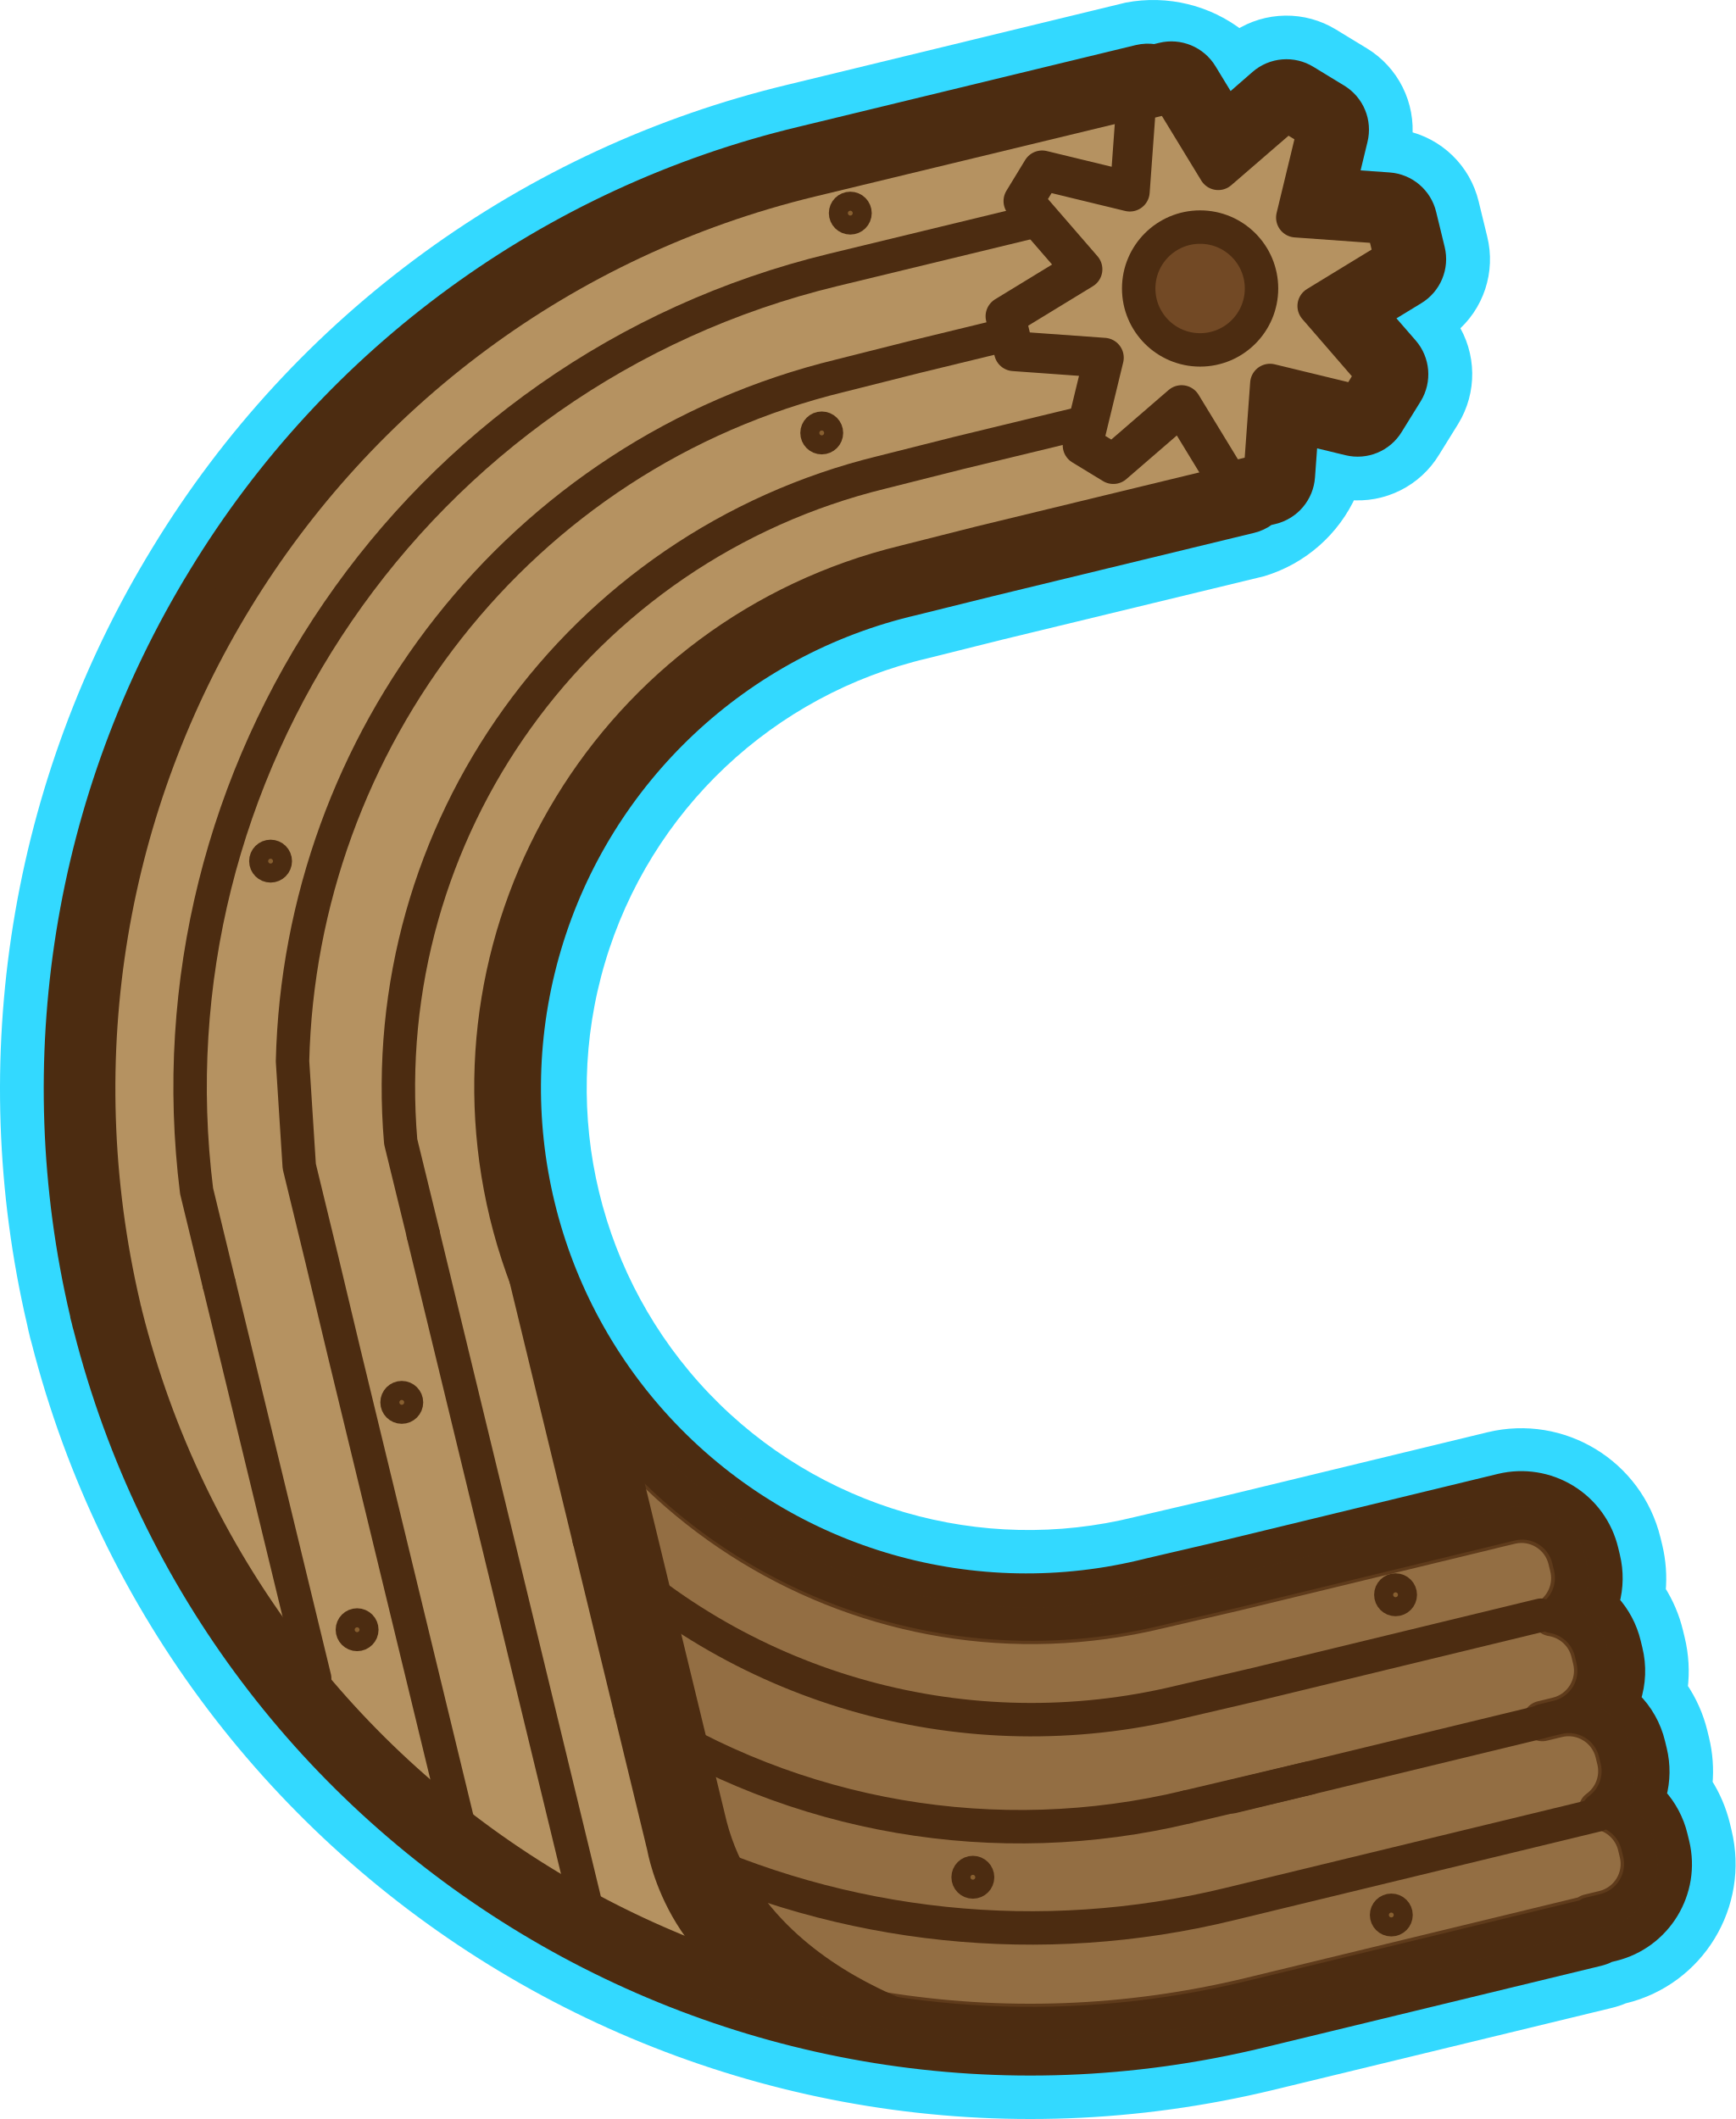
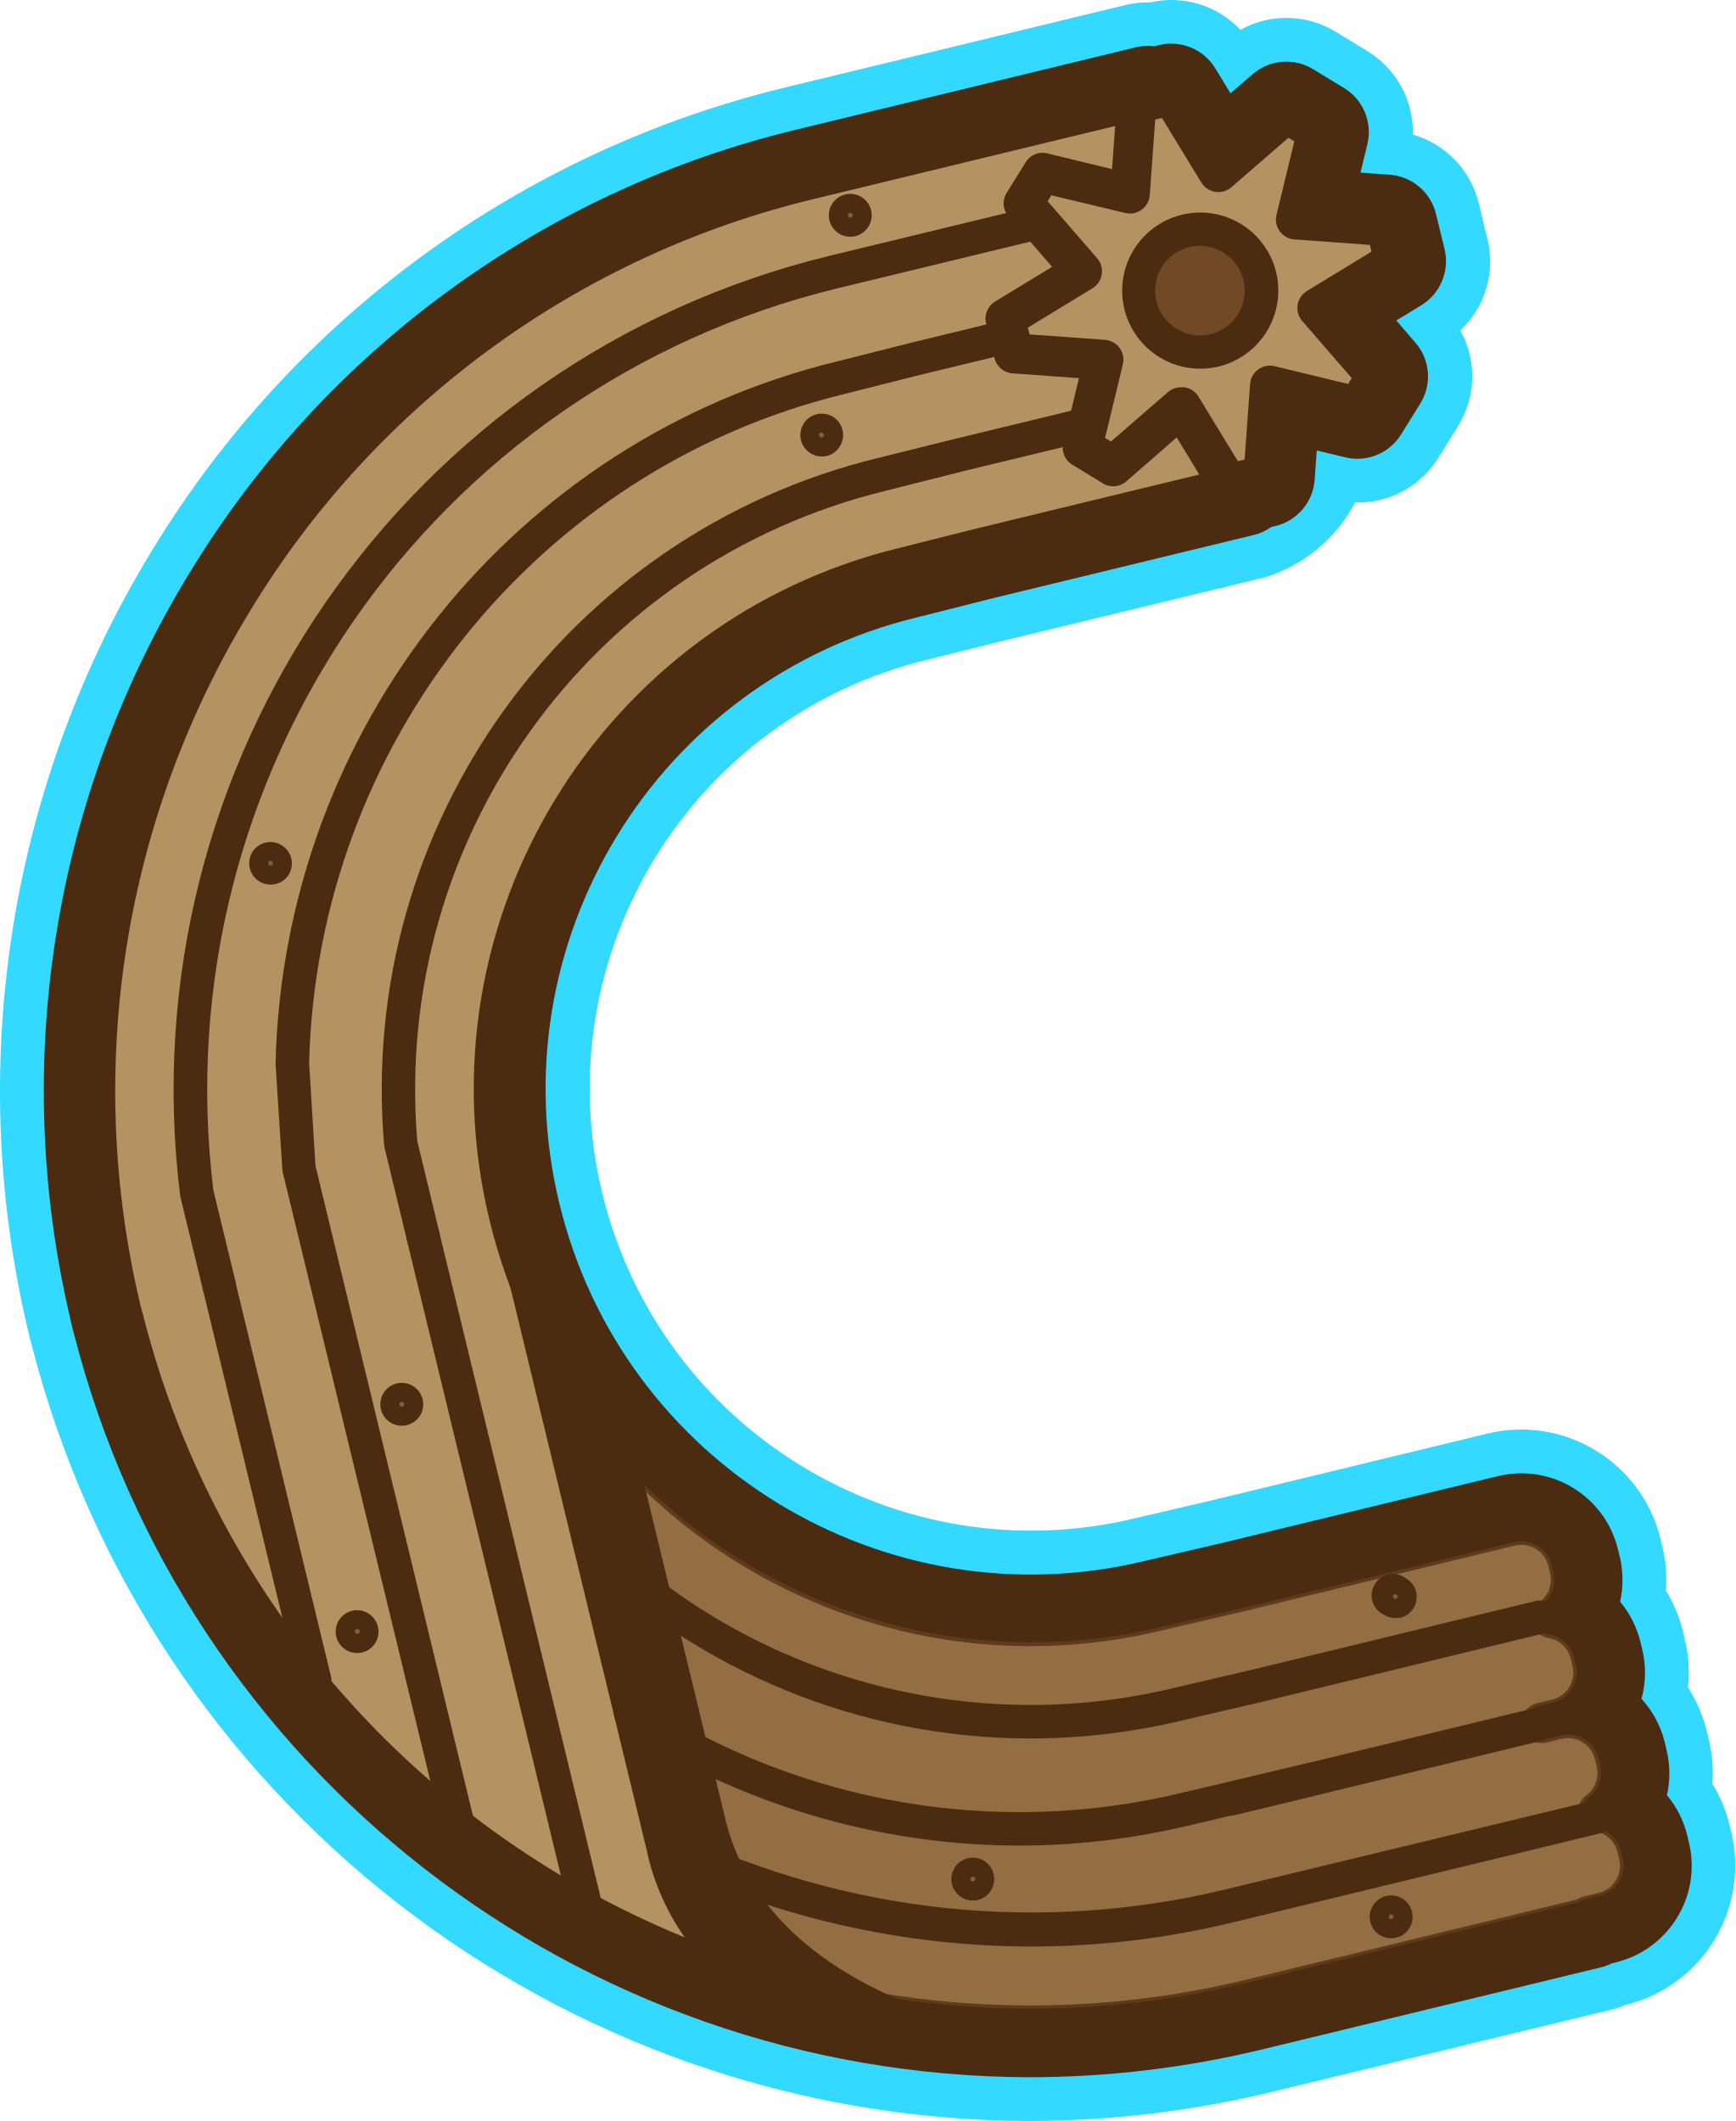
- <svg xmlns="http://www.w3.org/2000/svg" id="Layer_1" data-name="Layer 1" version="1.1" width="273.578" height="334.036">
+ <svg xmlns="http://www.w3.org/2000/svg" id="Layer_1" data-name="Layer 1" version="1.1" width="273.563" height="334.412">
  <defs id="defs4">
-     <style id="style2">.cls-22{fill:#b59261}.cls-22,.cls-24,.cls-26{stroke:#4c2c11;stroke-linecap:round;stroke-linejoin:round}.cls-24{fill:none}.cls-26{fill:#875f30}.cls-22{stroke-width:6.27px}.cls-24{stroke-width:5.27px}.cls-26{stroke-width:3.76px}</style>
+     <style id="style2">.cls-3{fill:#33d9ff}.cls-4{fill:#724925}.cls-5{fill:#b59261}.cls-7{fill:#4c2c11}.cls-9{fill:#875f30}</style>
  </defs>
-   <path d="M221.35 21.827a13.75 13.75 0 0 0-6.54-13.13l-4.84-2.95a13.75 13.75 0 0 0-14.68.19 21.84 21.84 0 0 0-17.58-4.3l-53.2 12.92a159.85 159.85 0 0 0-99.42 72.46 162.23 162.23 0 0 0-19.57 121.6c.05.26.11.54.2.93l.1.39.15.66c.07.27.14.53.22.79a161.37 161.37 0 0 0 194.34 116.82l53.19-12.89a13.5 13.5 0 0 0 2.25-.75h.08a21.35 21.35 0 0 0 15.67-25.76l-.27-1.12a21.51 21.51 0 0 0-2.77-6.48 21.35 21.35 0 0 0-.51-7l-.27-1.11a21.27 21.27 0 0 0-3.13-7 21.24 21.24 0 0 0-.44-7.69l-.27-1.12a21.24 21.24 0 0 0-2.76-6.48 21.35 21.35 0 0 0-.51-7l-.27-1.11a21.34 21.34 0 0 0-25.74-15.7l-43.26 10.48-12.34 2.88a70.88 70.88 0 1 1-33.26-137.8l12-3 41-9.93a21.91 21.91 0 0 0 13.73-12.07 13.72 13.72 0 0 0 13.13-6.55l3-4.84a13.73 13.73 0 0 0-.19-14.67 13.73 13.73 0 0 0 4.61-13.94l-1.34-5.5a13.74 13.74 0 0 0-10.51-10.23z" id="path228" style="fill:#33d9ff;stroke:#33d9ff;stroke-width:2.51px;stroke-miterlimit:10" />
-   <path d="m218.96 28.437-6.06-.43 1.43-5.91a6.87 6.87 0 0 0-3.11-7.54l-4.84-2.95a6.88 6.88 0 0 0-8.11.67l-4.59 4-3.16-5.19a6.88 6.88 0 0 0-7.52-3.11l-1 .24a6.92 6.92 0 0 0-2.68.11l-53.19 12.89a153 153 0 0 0-95.15 69.34 155.33 155.33 0 0 0-18.7 116.65c0 .17.06.36.11.57l.13.48.16.69a5.08 5.08 0 0 0 .15.52 154.46 154.46 0 0 0 186.07 112.09l53.2-12.89a6.76 6.76 0 0 0 1.57-.59l.76-.18a14.44 14.44 0 0 0 10.61-17.42l-.27-1.11a14.42 14.42 0 0 0-3.36-6.34 14.38 14.38 0 0 0 .09-7.17l-.27-1.12a14.37 14.37 0 0 0-3.87-6.86 14.3 14.3 0 0 0 .3-7.87l-.27-1.11a14.44 14.44 0 0 0-3.37-6.34 14.5 14.5 0 0 0 .1-7.17l-.27-1.12a14.45 14.45 0 0 0-17.42-10.71l-43.32 10.5-12.27 2.86a77.78 77.78 0 1 1-36.58-151.19l12.1-3 41-9.94a6.76 6.76 0 0 0 2.54-1.2l.88-.21a6.89 6.89 0 0 0 5.25-6.21l.44-6.06 5.9 1.43a6.87 6.87 0 0 0 7.51-3.11l3-4.84a6.88 6.88 0 0 0-.68-8.1l-4-4.6 5.18-3.16a6.87 6.87 0 0 0 3.12-7.51l-1.34-5.51a6.88 6.88 0 0 0-6.2-5.27z" id="path230" style="fill:#4c2c11;stroke:#4c2c11;stroke-width:2.51px;stroke-miterlimit:10" />
-   <path class="cls-22" d="m247.41 246.957-.27-1.11a7.52 7.52 0 0 0-9.08-5.54l-2.38.57-1.79.44-39.17 9.5-12.22 2.84a84.76 84.76 0 0 1-102.23-62.35v0a84.76 84.76 0 0 1 62.35-102.23l12.1-3.06 41-9.94-14.79-61-53.21 12.86C48.91 47.037.35 126.107 19.06 206.127v0c0 .2.1.4.15.6.05.2.09.41.14.62v0a147.58 147.58 0 0 0 177.93 107.46l53.19-12.89v-.2l2.37-.58a7.52 7.52 0 0 0 5.54-9.08l-.27-1.12a7.53 7.53 0 0 0-6.15-5.66 7.53 7.53 0 0 0 2.88-7.85l-.27-1.11a7.53 7.53 0 0 0-9.09-5.54l-2.37.57v-.1l2.38-.58a7.52 7.52 0 0 0 5.54-9.08l-.27-1.12a7.54 7.54 0 0 0-6.15-5.66 7.52 7.52 0 0 0 2.8-7.85z" id="path232" style="fill:#b59261;stroke:#4c2c11;stroke-width:6.27px;stroke-linecap:round;stroke-linejoin:round" />
-   <path d="m238.06 240.307-2.38.57-1.79.44-39.17 9.5-12.22 2.84a84.81 84.81 0 0 1-90.6-35.64l22.51 92.87a146.84 146.84 0 0 0 82.91 3.92l53.19-12.89v-.2l2.37-.58a7.52 7.52 0 0 0 5.54-9.08l-.27-1.12a7.53 7.53 0 0 0-6.15-5.66 7.53 7.53 0 0 0 2.88-7.85l-.27-1.11a7.53 7.53 0 0 0-9.09-5.54l-2.37.57v-.1l2.38-.58a7.52 7.52 0 0 0 5.54-9.08l-.27-1.12a7.54 7.54 0 0 0-6.15-5.66 7.52 7.52 0 0 0 2.87-7.85l-.27-1.11a7.52 7.52 0 0 0-9.19-5.54z" id="path234" style="opacity:.5;fill:#724925;stroke:#4c2c11;stroke-width:5.27px;stroke-linecap:round;stroke-linejoin:round" />
-   <path class="cls-24" d="m34.54 202.387-3.55-14.63c-8.27-65.93 34.24-129.2 100.32-145.2l38.56-9.34 7.71 31.78-26.52 6.42-12.1 3.05a99.88 99.88 0 0 0-75.8 105.5l3.56 14.59" id="path236" style="fill:none;stroke:#4c2c11;stroke-width:5.27px;stroke-linecap:round;stroke-linejoin:round" />
-   <path class="cls-22" id="polygon238" style="fill:#b59261;stroke:#4c2c11;stroke-width:6.27px;stroke-linecap:round;stroke-linejoin:round" transform="translate(-588.28 -256.443)" d="m795.9 276.92-4.83-2.95-10.76 9.3-7.4-12.14-5.51 1.34-1.03 14.18-13.82-3.35-2.95 4.84 9.31 10.75-12.14 7.41 1.33 5.51 14.18 1.02-3.35 13.82 4.84 2.95 10.76-9.3 7.4 12.14 5.51-1.34 1.03-14.18 13.82 3.35 2.95-4.84-9.31-10.75 12.14-7.41-1.33-5.51-14.18-1.02z" />
-   <circle cx="189.17" cy="45.477" r="9.68" id="circle240" style="fill:#724925;stroke:#4c2c11;stroke-width:5.27px;stroke-linecap:round;stroke-linejoin:round" />
-   <path class="cls-24" id="line242" style="fill:none;stroke:#4c2c11;stroke-width:5.27px;stroke-linecap:round;stroke-linejoin:round" d="m66.71 194.587 25.45 105.03" />
-   <path class="cls-24" d="m242.88 254.617-44.79 10.86-12.15 2.83a99.77 99.77 0 0 1-93.08-25.61" id="path244" style="fill:none;stroke:#4c2c11;stroke-width:5.27px;stroke-linecap:round;stroke-linejoin:round" />
-   <path class="cls-24" d="M105.54 290.967a131.92 131.92 0 0 0 88.2 9.21l58.07-14.07" id="path246" style="fill:none;stroke:#4c2c11;stroke-width:5.27px;stroke-linecap:round;stroke-linejoin:round" />
-   <path class="cls-24" id="line248" style="fill:none;stroke:#4c2c11;stroke-width:5.27px;stroke-linecap:round;stroke-linejoin:round" d="m34.54 202.387 15.06 62.16" />
-   <path class="cls-24" d="M187.12 284.837a112.61 112.61 0 0 1-87.69-15.06" id="path250" style="fill:none;stroke:#4c2c11;stroke-width:5.27px;stroke-linecap:round;stroke-linejoin:round" />
-   <path class="cls-24" id="line252" style="fill:none;stroke:#4c2c11;stroke-width:5.27px;stroke-linecap:round;stroke-linejoin:round" d="m206.4 280.287-19.28 4.55" />
-   <path class="cls-24" id="line254" style="fill:none;stroke:#4c2c11;stroke-width:5.27px;stroke-linecap:round;stroke-linejoin:round" d="m242.66 271.497-48.45 11.74" />
-   <path class="cls-24" d="m72.42 288.257-18.21-75.16-3.49-14.62-3.55-14.63-1.06-16.56c1.21-50.41 35.61-95.73 86.34-108.06l11.91-3 11.89-2.89" id="path256" style="fill:none;stroke:#4c2c11;stroke-width:5.27px;stroke-linecap:round;stroke-linejoin:round" />
-   <path class="cls-24" d="m79.13 185.997 25.49 105.19s3.4 20.43 23.77 23.8" id="path258" style="fill:none;stroke:#4c2c11;stroke-width:5.27px;stroke-linecap:round;stroke-linejoin:round" />
-   <circle class="cls-26" cx="219.31" cy="301.877" r="1.5" id="circle260" style="fill:#875f30;stroke:#4c2c11;stroke-width:3.76px;stroke-linecap:round;stroke-linejoin:round" />
-   <circle class="cls-26" cx="153.35" cy="295.927" r="1.5" id="circle262" style="fill:#875f30;stroke:#4c2c11;stroke-width:3.76px;stroke-linecap:round;stroke-linejoin:round" />
-   <circle class="cls-26" cx="219.98" cy="251.397" r="1.5" id="circle264" style="fill:#875f30;stroke:#4c2c11;stroke-width:3.76px;stroke-linecap:round;stroke-linejoin:round" />
-   <circle class="cls-26" cx="63.33" cy="221.067" r="1.5" id="circle266" style="fill:#875f30;stroke:#4c2c11;stroke-width:3.76px;stroke-linecap:round;stroke-linejoin:round" />
-   <circle class="cls-26" cx="56.29" cy="256.907" r="1.5" id="circle268" style="fill:#875f30;stroke:#4c2c11;stroke-width:3.76px;stroke-linecap:round;stroke-linejoin:round" />
-   <circle class="cls-26" cx="42.65" cy="135.747" r="1.5" id="circle270" style="fill:#875f30;stroke:#4c2c11;stroke-width:3.76px;stroke-linecap:round;stroke-linejoin:round" />
-   <circle class="cls-26" cx="129.53" cy="68.247" r="1.5" id="circle272" style="fill:#875f30;stroke:#4c2c11;stroke-width:3.76px;stroke-linecap:round;stroke-linejoin:round" />
-   <circle class="cls-26" cx="134.03" cy="33.597" r="1.5" id="circle274" style="fill:#875f30;stroke:#4c2c11;stroke-width:3.76px;stroke-linecap:round;stroke-linejoin:round" />
-   <path d="m105.54 290.967-21-86.54 12.85 19.91 15 61.9c3.41 15.41 15.78 24.2 25 28.74a59.47 59.47 0 0 0 10.79 4.13s-39.04-2.39-42.64-28.14z" id="path276" style="fill:#4c2c11;stroke:#4c2c11;stroke-width:3.76px;stroke-linecap:round;stroke-linejoin:round" />
+   <path class="cls-3" d="M221.363 22.172a13.75 13.75 0 0 0-6.54-13.13l-4.84-2.95a13.75 13.75 0 0 0-14.68.19 21.84 21.84 0 0 0-17.58-4.3l-53.2 12.92a159.85 159.85 0 0 0-99.42 72.46 162.23 162.23 0 0 0-19.57 121.6c.05.26.11.54.2.93l.1.39.15.66c.07.27.14.53.22.79a161.37 161.37 0 0 0 194.34 116.82l53.19-12.89a13.5 13.5 0 0 0 2.25-.75h.08a21.35 21.35 0 0 0 15.67-25.76l-.27-1.12a21.51 21.51 0 0 0-2.77-6.48 21.35 21.35 0 0 0-.51-7l-.27-1.11a21.27 21.27 0 0 0-3.13-7 21.24 21.24 0 0 0-.44-7.69l-.27-1.12a21.24 21.24 0 0 0-2.76-6.48 21.35 21.35 0 0 0-.51-7l-.27-1.11a21.34 21.34 0 0 0-25.74-15.7l-43.26 10.48-12.34 2.88a70.88 70.88 0 1 1-33.26-137.8l12-3 41-9.93a21.91 21.91 0 0 0 13.73-12.07 13.72 13.72 0 0 0 13.13-6.55l3-4.84a13.73 13.73 0 0 0-.19-14.67 13.73 13.73 0 0 0 4.61-13.94l-1.34-5.5a13.74 13.74 0 0 0-10.51-10.23z" id="path300" style="fill:#33d9ff" />
+   <path class="cls-3" d="M162.263 334.412a162.81 162.81 0 0 1-157.27-122.36c-.08-.24-.15-.52-.22-.82l-.25-1c-.11-.42-.17-.73-.23-1a163.5 163.5 0 0 1 19.74-122.55 161.14 161.14 0 0 1 100.2-73l53.19-12.89a15.09 15.09 0 0 1 3.95-.42 14.91 14.91 0 0 1 14.18 4.33 14.91 14.91 0 0 1 15.09.35l4.83 2.95a14.89 14.89 0 0 1 7.26 13.21 14.91 14.91 0 0 1 10.41 10.91l1.34 5.51a14.9 14.9 0 0 1-4.26 14.46 14.89 14.89 0 0 1-.36 15.08l-3 4.84a14.89 14.89 0 0 1-13.24 7.21 23.91 23.91 0 0 1-14.32 11.83l-41 9.93-12 3a69.638 69.638 0 1 0 32.63 135.4l12.34-2.88 43.25-10.48a22.62 22.62 0 0 1 27.26 16.62l.27 1.12a22.62 22.62 0 0 1 .57 7 22.43 22.43 0 0 1 2.7 6.5l.27 1.11a22.34 22.34 0 0 1 .52 7.68 22.59 22.59 0 0 1 3 7.05l.27 1.12a22.32 22.32 0 0 1 .57 7 22.74 22.74 0 0 1 2.71 6.5l.27 1.11a22.6 22.6 0 0 1-16.6 27.25 14.39 14.39 0 0 1-2.35.78l-53.2 12.89a163.7 163.7 0 0 1-38.52 4.66zm18.7-331.57a12.28 12.28 0 0 0-3 .36l-53.19 12.89a158.59 158.59 0 0 0-98.65 71.9 161 161 0 0 0-19.39 120.69c.05.29.11.55.2.91l.26 1.07c0 .23.12.47.19.71a160.11 160.11 0 0 0 192.84 116l53.2-12.89a12.52 12.52 0 0 0 2-.68l.21-.07a20.1 20.1 0 0 0 14.85-24.25l-.27-1.11a20 20 0 0 0-2.61-6.1l-.23-.37v-.42a20.16 20.16 0 0 0-.47-6.62l-.17-1.16a20 20 0 0 0-3-6.62l-.27-.39.06-.48a20.32 20.32 0 0 0-.41-7.24l-.27-1.11a20.34 20.34 0 0 0-2.61-6.1l-.23-.37v-.42a19.9 19.9 0 0 0-.48-6.62l-.27-1.12a20.09 20.09 0 0 0-24.23-14.77l-43.17 10.44-12.34 2.88a72.134 72.134 0 1 1-33.85-140.24l12-3 41-9.94a12.48 12.48 0 0 0 3.36-1.36l.32-.13a12.43 12.43 0 0 0 9-9.48l.24-1.1 1.12.11a12.37 12.37 0 0 0 12.03-5.94l3-4.84a12.42 12.42 0 0 0-.17-13.34l-.61-.94.78-.68a12.41 12.41 0 0 0 4.23-12.65l-1.33-5.51a12.44 12.44 0 0 0-9.56-9.31l-1.1-.23.12-1.12a12.44 12.44 0 0 0-6-11.94l-4.83-2.95a12.42 12.42 0 0 0-13.34.17l-1 .61-.71-.87a12.44 12.44 0 0 0-12.55-4.25H180.843z" id="path302" style="fill:#33d9ff" />
+   <path class="cls-7" d="m218.973 28.782-6.06-.43 1.43-5.91a6.87 6.87 0 0 0-3.11-7.54l-4.84-2.95a6.88 6.88 0 0 0-8.11.67l-4.59 4-3.16-5.19a6.88 6.88 0 0 0-7.52-3.11l-1 .24a6.92 6.92 0 0 0-2.68.11l-53.19 12.89a153 153 0 0 0-95.15 69.34 155.33 155.33 0 0 0-18.7 116.65c0 .17.06.36.11.57l.13.48.16.69a5.08 5.08 0 0 0 .15.52 154.46 154.46 0 0 0 186.07 112.09l53.2-12.89a6.76 6.76 0 0 0 1.57-.59l.76-.18a14.44 14.44 0 0 0 10.61-17.42l-.27-1.11a14.42 14.42 0 0 0-3.36-6.34 14.38 14.38 0 0 0 .09-7.17l-.27-1.12a14.37 14.37 0 0 0-3.87-6.86 14.3 14.3 0 0 0 .3-7.87l-.27-1.11a14.44 14.44 0 0 0-3.37-6.34 14.5 14.5 0 0 0 .1-7.17l-.27-1.12a14.45 14.45 0 0 0-17.42-10.71l-43.32 10.5-12.27 2.86a77.78 77.78 0 1 1-36.58-151.19l12.1-3 41-9.94a6.76 6.76 0 0 0 2.54-1.2l.88-.21a6.89 6.89 0 0 0 5.25-6.21l.44-6.06 5.9 1.43a6.87 6.87 0 0 0 7.51-3.11l3-4.84a6.88 6.88 0 0 0-.68-8.1l-4-4.6 5.18-3.16a6.87 6.87 0 0 0 3.12-7.51l-1.34-5.51a6.88 6.88 0 0 0-6.2-5.27z" id="path304" style="fill:#4c2c11" />
+   <path class="cls-7" d="M162.273 327.512a155.91 155.91 0 0 1-150.65-117.36c0-.12-.1-.33-.15-.54l-.28-1.15c-.06-.26-.11-.47-.14-.67a156.61 156.61 0 0 1 18.86-117.51 154.28 154.28 0 0 1 95.94-69.92l53.2-12.9a7.87 7.87 0 0 1 2.9-.16l.77-.19a8.13 8.13 0 0 1 8.88 3.68l2.39 3.92 3.47-3a8.11 8.11 0 0 1 9.58-.79l4.84 2.95a8.12 8.12 0 0 1 3.68 8.88l-1.08 4.46 4.58.33a8.13 8.13 0 0 1 7.33 6.21l1.34 5.51a8.15 8.15 0 0 1-3.68 8.88l-3.92 2.39 3 3.48a8.12 8.12 0 0 1 .8 9.57l-3 4.84a8.12 8.12 0 0 1-8.88 3.68l-4.46-1.08-.33 4.58a8.12 8.12 0 0 1-6.21 7.34l-.63.15a8.14 8.14 0 0 1-2.78 1.26l-41 9.94-12.09 3.05a76.522 76.522 0 0 0 36 148.75l12.29-2.86 43.31-10.5a15.68 15.68 0 0 1 18.92 11.55l.28 1.11a15.94 15.94 0 0 1 .06 7.14 15.75 15.75 0 0 1 3.21 6.37l.27 1.12a15.57 15.57 0 0 1-.11 7.82 15.66 15.66 0 0 1 3.68 6.91l.27 1.15a15.66 15.66 0 0 1 .06 7.14 15.62 15.62 0 0 1 3.21 6.37l.27 1.12a15.68 15.68 0 0 1-11.54 18.87l-.61.15a8.55 8.55 0 0 1-1.71.63l-53.2 12.89a156.71 156.71 0 0 1-36.94 4.44zm18.69-317.77a5.88 5.88 0 0 0-1.32.16l-53.2 12.89a151.76 151.76 0 0 0-94.38 68.79 154.14 154.14 0 0 0-18.55 115.71c0 .22.07.38.11.56l.29 1.18a3.71 3.71 0 0 0 .12.41 153.23 153.23 0 0 0 184.59 111.19l53.19-12.89a5.7 5.7 0 0 0 1.29-.48l.28-.11.76-.18a13.19 13.19 0 0 0 9.7-15.9l-.27-1.12a13.3 13.3 0 0 0-3.08-5.78l-.46-.51.18-.67a13.32 13.32 0 0 0 .08-6.55l-.27-1.11a13.09 13.09 0 0 0-3.53-6.26l-.56-.55.25-.74a13.07 13.07 0 0 0 .27-7.18l-.27-1.12a13.18 13.18 0 0 0-3.07-5.78l-.47-.51.18-.67a13.21 13.21 0 0 0 .09-6.55l-.27-1.11a13.19 13.19 0 0 0-15.9-9.7l-43.32 10.5-12.29 2.86a79.024 79.024 0 0 1-37.15-153.62l12.09-3 41-9.95a5.56 5.56 0 0 0 2.07-1l.21-.16 1.13-.27a5.62 5.62 0 0 0 4.3-5.08l.54-7.53 7.34 1.77a5.61 5.61 0 0 0 6.15-2.54l2.95-4.84a5.6 5.6 0 0 0-.55-6.63l-4.92-5.77 6.45-3.93a5.63 5.63 0 0 0 2.55-6.15l-1.34-5.51a5.63 5.63 0 0 0-5.08-4.3l-7.53-.54 1.78-7.34a5.62 5.62 0 0 0-2.55-6.15l-4.83-3a5.61 5.61 0 0 0-6.63.55l-5.72 4.94-3.93-6.45a5.64 5.64 0 0 0-6.15-2.54l-1.24.3h-.25a4.91 4.91 0 0 0-.86-.04z" id="path306" style="fill:#4c2c11" />
+   <path class="cls-5" d="m247.423 247.302-.27-1.11a7.52 7.52 0 0 0-9.08-5.54l-2.38.57-1.79.44-39.17 9.5-12.22 2.84a84.76 84.76 0 0 1-102.23-62.35 84.76 84.76 0 0 1 62.35-102.23l12.1-3.06 41-9.94-14.79-61-53.21 12.86c-78.81 19.1-127.37 98.17-108.66 178.19 0 .2.1.4.15.6.05.2.09.41.14.62a147.58 147.58 0 0 0 177.93 107.46l53.19-12.89v-.2l2.37-.58a7.52 7.52 0 0 0 5.54-9.08l-.27-1.12a7.53 7.53 0 0 0-6.15-5.66 7.53 7.53 0 0 0 2.88-7.85l-.27-1.11a7.53 7.53 0 0 0-9.09-5.54l-2.37.57v-.1l2.38-.58a7.52 7.52 0 0 0 5.54-9.08l-.27-1.12a7.54 7.54 0 0 0-6.15-5.66 7.52 7.52 0 0 0 2.8-7.85z" id="path308" style="fill:#b59261" />
+   <path class="cls-7" d="M162.273 322.492a150.88 150.88 0 0 1-145.83-113.73c0-.11-.07-.22-.1-.33l-.29-1.22a1.91 1.91 0 0 1-.06-.33 151.63 151.63 0 0 1 18.2-114 149.33 149.33 0 0 1 92.84-67.66l53.2-12.89a3.13 3.13 0 0 1 3.78 2.31l14.79 61a3.08 3.08 0 0 1-.37 2.37 3.16 3.16 0 0 1-1.93 1.42l-41 9.93-12.14 3.06a81.559 81.559 0 0 0 38.37 158.54l12.25-2.85 43.35-10.51a10.66 10.66 0 0 1 12.87 7.85l.27 1.12a10.7 10.7 0 0 1-.86 7.36 10.55 10.55 0 0 1 4.13 6.14l.27 1.12a10.55 10.55 0 0 1-1.25 8.06 10.58 10.58 0 0 1 4.86 6.62l.27 1.11a10.62 10.62 0 0 1-.86 7.37 10.61 10.61 0 0 1 4.14 6.14l.27 1.12a10.66 10.66 0 0 1-7.85 12.87l-1.29.31a3.06 3.06 0 0 1-1 .46l-53.27 12.94a151.44 151.44 0 0 1-35.76 4.3zm-139.9-115.81a2.25 2.25 0 0 1 .08.24 144.44 144.44 0 0 0 174.1 105.18l52.11-12.63a3.15 3.15 0 0 1 1-.46l2.37-.57a4.37 4.37 0 0 0 3.23-5.3l-.27-1.12a4.36 4.36 0 0 0-3.59-3.3 3.14 3.14 0 0 1-1.36-5.63 4.38 4.38 0 0 0 1.68-4.58l-.27-1.11a4.39 4.39 0 0 0-5.3-3.24l-2.37.58a3.14 3.14 0 0 1-3.79-2.33v-.1a3.15 3.15 0 0 1 2.31-3.77l2.38-.57a4.39 4.39 0 0 0 3.23-5.3l-.27-1.12a4.37 4.37 0 0 0-3.59-3.3 3.14 3.14 0 0 1-1.36-5.63 4.39 4.39 0 0 0 1.68-4.58l-.26-1.12a4.4 4.4 0 0 0-5.3-3.23l-43.38 10.52-12.25 2.85a87.811 87.811 0 0 1-41.33-170.69l12.13-3.05 38-9.21-13.31-54.94-50.15 12.15a143 143 0 0 0-89 64.84 145.38 145.38 0 0 0-17.39 109.59c0 .09 0 .17.05.25z" id="path310" style="fill:#4c2c11" />
+   <g id="g316" style="opacity:.5" transform="translate(-588.267 -256.098)">
+     <path class="cls-4" d="m826.34 496.75-2.38.57-1.79.44-39.17 9.5-12.22 2.84a84.81 84.81 0 0 1-90.6-35.64l22.51 92.87a146.84 146.84 0 0 0 82.91 3.92l53.19-12.89v-.2l2.37-.58a7.52 7.52 0 0 0 5.54-9.08l-.27-1.12a7.53 7.53 0 0 0-6.15-5.66 7.53 7.53 0 0 0 2.88-7.85l-.27-1.11a7.53 7.53 0 0 0-9.09-5.54l-2.37.57v-.1l2.38-.58a7.52 7.52 0 0 0 5.54-9.08l-.27-1.12a7.54 7.54 0 0 0-6.15-5.66 7.52 7.52 0 0 0 2.87-7.85l-.27-1.11a7.52 7.52 0 0 0-9.19-5.54z" id="path312" style="fill:#724925" />
+     <path class="cls-7" d="M750.7 578.06a149.32 149.32 0 0 1-48.91-8.24 2.63 2.63 0 0 1-1.7-1.87l-22.51-92.87a2.64 2.64 0 0 1 4.76-2.08 82.28 82.28 0 0 0 87.78 34.54l12.24-2.85 43.36-10.5a10.16 10.16 0 0 1 12.28 7.48l.27 1.11a10.08 10.08 0 0 1-1 7.4 10.17 10.17 0 0 1 4.31 6.11l.27 1.12a10.19 10.19 0 0 1-1.52 8.16 10.16 10.16 0 0 1 5.09 6.57l.27 1.11a10.18 10.18 0 0 1-1 7.4 10.16 10.16 0 0 1 4.3 6.11l.27 1.12a10.17 10.17 0 0 1-7.48 12.26l-1.38.34a2.8 2.8 0 0 1-.94.44l-53.2 12.89a151 151 0 0 1-35.56 4.25zm-45.83-12.75a144.52 144.52 0 0 0 80.07 3.38L837.15 556a2.4 2.4 0 0 1 .94-.44l2.37-.58a4.89 4.89 0 0 0 3.6-5.9l-.27-1.12a4.9 4.9 0 0 0-4-3.68 2.63 2.63 0 0 1-1.14-4.72 4.91 4.91 0 0 0 1.87-5.11l-.27-1.11a4.88 4.88 0 0 0-5.91-3.6l-2.37.57a2.65 2.65 0 0 1-2-.31 2.68 2.68 0 0 1-1.19-1.64v-.11a2.63 2.63 0 0 1 1.94-3.16l2.38-.58a4.89 4.89 0 0 0 3.6-5.9l-.27-1.12a4.9 4.9 0 0 0-4-3.68 2.63 2.63 0 0 1-1.15-4.72 4.88 4.88 0 0 0 1.87-5.11l-.27-1.11a4.89 4.89 0 0 0-5.9-3.6l-43.38 10.51-12.24 2.85a87.63 87.63 0 0 1-85.73-26.81zm121.47-68.56z" id="path314" style="fill:#4c2c11" />
+   </g>
+   <path class="cls-7" d="M34.543 205.362a2.63 2.63 0 0 1-2.55-2l-3.55-14.63a2.93 2.93 0 0 1-.05-.29 135.38 135.38 0 0 1 102.34-148.1l38.57-9.34a2.59 2.59 0 0 1 2 .31 2.62 2.62 0 0 1 1.18 1.63l7.71 31.78a2.63 2.63 0 0 1-1.94 3.18l-26.52 6.42-12.07 3.05a97.23 97.23 0 0 0-73.88 102.53l3.49 14.43a2.63 2.63 0 1 1-5.11 1.24l-3.55-14.67a2.57 2.57 0 0 1-.06-.4 102.52 102.52 0 0 1 77.8-108.28l12.08-3 24-5.81-6.46-26.66-36 8.72a130.09 130.09 0 0 0-98.34 142.17l3.51 14.48a2.64 2.64 0 0 1-1.94 3.18 2.7 2.7 0 0 1-.66.06z" id="path318" style="fill:#4c2c11" />
+   <path class="cls-5" id="polygon320" style="fill:#b59261" transform="translate(-588.267 -256.098)" d="m795.9 276.92-4.83-2.95-10.76 9.3-7.4-12.14-5.51 1.34-1.03 14.18-13.82-3.35-2.95 4.84 9.31 10.75-12.14 7.41 1.33 5.51 14.18 1.02-3.35 13.82 4.84 2.95 10.76-9.3 7.4 12.14 5.51-1.34 1.03-14.18 13.82 3.35 2.95-4.84-9.31-10.75 12.14-7.41-1.33-5.51-14.18-1.02z" />
+   <path class="cls-7" d="M193.663 79.472a3.14 3.14 0 0 1-2.68-1.5l-5.47-9-7.95 6.93a3.13 3.13 0 0 1-3.69.31l-4.84-2.95a3.14 3.14 0 0 1-1.41-3.42l2.48-10.22-10.49-.76a3.14 3.14 0 0 1-2.83-2.39l-1.33-5.5a3.14 3.14 0 0 1 1.41-3.42l9-5.48-6.88-7.95a3.13 3.13 0 0 1-.3-3.68l3-4.84a3.12 3.12 0 0 1 3.41-1.42l10.22 2.48.76-10.49a3.13 3.13 0 0 1 2.39-2.82l5.51-1.34a3.14 3.14 0 0 1 3.41 1.42l5.48 9 8-6.88a3.13 3.13 0 0 1 3.69-.31l4.84 2.95a3.14 3.14 0 0 1 1.41 3.42l-2.48 10.22 10.49.76a3.14 3.14 0 0 1 2.83 2.39l1.33 5.5a3.14 3.14 0 0 1-1.41 3.42l-9 5.48 6.88 7.95a3.13 3.13 0 0 1 .3 3.68l-3.01 4.79a3.13 3.13 0 0 1-3.41 1.42l-10.22-2.48-.76 10.49a3.14 3.14 0 0 1-2.39 2.82l-5.51 1.34a3.72 3.72 0 0 1-.78.08zm-7.4-18.41a3.88 3.88 0 0 1 .48 0 3.16 3.16 0 0 1 2.2 1.47l6.21 10.18 1.06-.25.86-11.9a3.13 3.13 0 0 1 1.28-2.31 3.16 3.16 0 0 1 2.58-.52l11.6 2.81.57-.93-7.81-9a3.15 3.15 0 0 1 .74-4.73l10.19-6.21-.26-1.06-11.9-.86a3.18 3.18 0 0 1-2.31-1.28 3.14 3.14 0 0 1-.51-2.59l2.81-11.6-.93-.56-9 7.8a3.1 3.1 0 0 1-2.53.73 3.16 3.16 0 0 1-2.2-1.47l-6.21-10.18-1.06.25-.86 11.91a3.13 3.13 0 0 1-1.28 2.3 3.09 3.09 0 0 1-2.58.52l-11.67-2.79-.57.93 7.81 9a3.15 3.15 0 0 1-.74 4.73l-10.19 6.21.26 1.06 11.9.86a3.18 3.18 0 0 1 2.31 1.28 3.14 3.14 0 0 1 .51 2.59l-2.81 11.6.93.56 9-7.8a3.11 3.11 0 0 1 2.12-.75z" id="path322" style="fill:#4c2c11" />
+   <circle class="cls-4" cx="189.183" cy="45.823" r="9.68" id="circle324" style="fill:#724925" />
+   <path class="cls-7" d="M189.183 58.132a12.31 12.31 0 1 1 12-15.22 12.34 12.34 0 0 1-9.07 14.88 12.55 12.55 0 0 1-2.93.34zm0-19.36a7.29 7.29 0 0 0-1.66.19 7.06 7.06 0 1 0 8.51 5.19 7.05 7.05 0 0 0-6.85-5.38z" id="path326" style="fill:#4c2c11" />
+   <path class="cls-7" d="M92.173 302.602a2.63 2.63 0 0 1-2.56-2l-25.45-105a2.63 2.63 0 1 1 5.11-1.24l25.46 105a2.63 2.63 0 0 1-1.94 3.18 2.7 2.7 0 0 1-.62.06z" id="path328" style="fill:#4c2c11" />
+   <path class="cls-7" d="M162.373 274.102a102 102 0 0 1-71.33-29.2 2.63 2.63 0 1 1 3.67-3.77 96.74 96.74 0 0 0 90.62 24.94l12.17-2.84 44.77-10.85a2.64 2.64 0 0 1 1.25 5.12l-44.79 10.88-12.18 2.83a102.89 102.89 0 0 1-24.18 2.89z" id="path330" style="fill:#4c2c11" />
+   <path class="cls-7" d="M162.733 306.902a135.35 135.35 0 0 1-58.27-13.16 2.673 2.673 0 0 1 2.27-4.84 130.06 130.06 0 0 0 86.45 9l58.02-14a2.634 2.634 0 1 1 1.24 5.12l-58.07 14.07a134.29 134.29 0 0 1-31.64 3.81z" id="path332" style="fill:#4c2c11" />
+   <path class="cls-7" d="M49.613 267.522a2.64 2.64 0 0 1-2.56-2l-15.06-62.16a2.634 2.634 0 1 1 5.12-1.24l15.06 62.16a2.64 2.64 0 0 1-1.94 3.18 2.68 2.68 0 0 1-.62.06z" id="path334" style="fill:#4c2c11" />
+   <path class="cls-7" d="M160.613 290.992a115.05 115.05 0 0 1-62.6-18.66 2.634 2.634 0 1 1 2.85-4.43 109.39 109.39 0 0 0 85.66 14.72 2.633 2.633 0 0 1 1.23 5.12 115.86 115.86 0 0 1-27.14 3.25z" id="path336" style="fill:#4c2c11" />
+   <path class="cls-7" d="M187.133 287.822a2.64 2.64 0 0 1-.6-5.2l19.28-4.56a2.64 2.64 0 0 1 1.21 5.13l-19.29 4.56a3.17 3.17 0 0 1-.6.07z" id="path338" style="fill:#4c2c11" />
+   <path class="cls-7" d="M194.223 286.212a2.63 2.63 0 0 1-.62-5.19l48.45-11.74a2.634 2.634 0 0 1 1.24 5.12l-48.45 11.74a2.62 2.62 0 0 1-.62.07z" id="path340" style="fill:#4c2c11" />
+   <path class="cls-7" d="M72.433 291.232a2.63 2.63 0 0 1-2.55-2l-25.31-104.42a3.47 3.47 0 0 1-.06-.45l-1.07-16.56a1.93 1.93 0 0 1 0-.24c1.32-52.73 37.68-98.19 88.41-110.55l11.89-3 11.91-2.89a2.634 2.634 0 1 1 1.24 5.12l-11.89 2.88-11.89 3c-48.38 11.78-83.1 55.15-84.38 105.45l1 16.22 25.24 104.19a2.63 2.63 0 0 1-1.93 3.18 2.7 2.7 0 0 1-.61.07z" id="path342" style="fill:#4c2c11" />
+   <path class="cls-7" d="M128.403 317.962h-.43c-21.1-3.49-25.56-24-25.92-25.84l-25.47-105.16a2.634 2.634 0 0 1 5.12-1.24l25.49 105.18a1.29 1.29 0 0 0 0 .19c.12.75 3.4 18.62 21.6 21.63a2.63 2.63 0 0 1-.43 5.23z" id="path344" style="fill:#4c2c11" />
+   <circle class="cls-9" cx="219.323" cy="302.223" r="1.5" id="circle346" style="fill:#875f30" />
+   <path class="cls-7" d="M219.323 305.602a3.38 3.38 0 1 1 1.76-6.26 3.34 3.34 0 0 1 1.52 2.09 3.38 3.38 0 0 1-2.49 4.08 3.55 3.55 0 0 1-.79.09zm.37-3.47-.74.18a.35.35 0 0 0 .17.24.37.37 0 0 0 .29 0 .38.38 0 0 0 .28-.46zm-.37-.29h-.09a.38.38 0 0 0-.28.46l.74-.18a.38.38 0 0 0-.37-.28z" id="path348" style="fill:#4c2c11" />
+   <circle class="cls-9" cx="153.363" cy="296.272" r="1.5" id="circle350" style="fill:#875f30" />
+   <path class="cls-7" d="M153.353 299.652a3.38 3.38 0 0 1-2.88-5.14 3.34 3.34 0 0 1 2.09-1.52 3.29 3.29 0 0 1 2.56.4 3.34 3.34 0 0 1 1.52 2.08 3.39 3.39 0 0 1-2.49 4.09 3.57 3.57 0 0 1-.8.09zm-.36-3.29a.37.37 0 0 0 .17.24.41.41 0 0 0 .29 0 .38.38 0 0 0 .28-.46.41.41 0 0 0-.17-.24.37.37 0 0 0-.29 0 .38.38 0 0 0-.24.17.37.37 0 0 0-.04.29zm0 0z" id="path352" style="fill:#4c2c11" />
+   <circle class="cls-9" cx="219.993" cy="251.742" r="1.5" id="circle354" style="fill:#875f30" />
+   <path class="cls-7" d="M219.983 255.122a3.34 3.34 0 0 1-1.75-.5 3.38 3.38 0 1 1 3.5-5.72 3.34 3.34 0 0 1 1.52 2.09 3.38 3.38 0 0 1-2.49 4.08 3.58 3.58 0 0 1-.78.05zm.38-3.47-.74.18a.36.36 0 0 0 .17.23.42.42 0 0 0 .29 0 .39.39 0 0 0 .28-.46zm-.37-.3h-.09a.38.38 0 0 0-.28.46l.74-.17a.43.43 0 0 0-.17-.24.36.36 0 0 0-.2-.05z" id="path356" style="fill:#4c2c11" />
+   <circle class="cls-9" cx="63.343" cy="221.413" r="1.5" id="circle358" style="fill:#875f30" />
+   <path class="cls-7" d="M63.343 224.792a3.38 3.38 0 1 1 3.28-4.18 3.36 3.36 0 0 1-2.48 4.08 3.19 3.19 0 0 1-.8.1zm-.37-3.29a.39.39 0 0 0 .46.28.37.37 0 0 0 .28-.46.37.37 0 0 0-.46-.28.35.35 0 0 0-.24.17.36.36 0 0 0-.04.29zm0 0zm0 0z" id="path360" style="fill:#4c2c11" />
+   <circle class="cls-9" cx="56.303" cy="257.252" r="1.5" id="circle362" style="fill:#875f30" />
+   <path class="cls-7" d="M56.293 260.632a3.38 3.38 0 0 1-2.88-5.14 3.38 3.38 0 1 1 3.69 5.05 3.72 3.72 0 0 1-.81.09zm0-3.76h-.09a.38.38 0 0 0-.24.17.37.37 0 0 0 0 .29.37.37 0 0 0 .17.24.37.37 0 0 0 .29 0 .37.37 0 0 0 .24-.17.4.4 0 0 0-.13-.53.46.46 0 0 0-.23.03z" id="path364" style="fill:#4c2c11" />
+   <circle class="cls-9" cx="42.663" cy="136.093" r="1.5" id="circle366" style="fill:#875f30" />
+   <path class="cls-7" d="M42.663 139.472a3.36 3.36 0 0 1-3.28-2.58 3.38 3.38 0 0 1 .4-2.56 3.38 3.38 0 0 1 5.77 3.52 3.39 3.39 0 0 1-2.09 1.53 3.7 3.7 0 0 1-.8.09zm0-3.76h-.09a.39.39 0 0 0-.23.17.42.42 0 0 0-.05.29.38.38 0 0 0 .46.28.35.35 0 0 0 .24-.17.42.42 0 0 0 0-.29.38.38 0 0 0-.18-.23.36.36 0 0 0-.15-.05z" id="path368" style="fill:#4c2c11" />
+   <circle class="cls-9" cx="129.543" cy="68.592" r="1.5" id="circle370" style="fill:#875f30" />
+   <path class="cls-7" d="M129.533 71.972a3.38 3.38 0 1 1 1.77-6.27 3.34 3.34 0 0 1 1.52 2.09 3.38 3.38 0 0 1-.4 2.56 3.34 3.34 0 0 1-2.09 1.55 3.13 3.13 0 0 1-.8.07zm-.37-3.29a.41.41 0 0 0 .47.28.44.44 0 0 0 .23-.17.43.43 0 0 0 0-.29.4.4 0 0 0-.18-.24.39.39 0 0 0-.57.42zm0 0zm0 0z" id="path372" style="fill:#4c2c11" />
+   <circle class="cls-9" cx="134.043" cy="33.942" r="1.5" id="circle374" style="fill:#875f30" />
+   <path class="cls-7" d="M134.043 37.322a3.36 3.36 0 0 1-3.28-2.58 3.38 3.38 0 0 1 .4-2.56 3.38 3.38 0 1 1 3.68 5.05 3.7 3.7 0 0 1-.8.09zm-.37-3.29a.4.4 0 0 0 .18.24.39.39 0 0 0 .28.05.4.4 0 0 0 .24-.18.39.39 0 0 0-.42-.57.44.44 0 0 0-.23.17.43.43 0 0 0-.05.29zm0 0zm0 0z" id="path376" style="fill:#4c2c11" />
+   <path class="cls-7" d="m105.553 291.312-21-86.54 12.85 19.91 15 61.9c3.41 15.41 15.78 24.2 25 28.74a59.47 59.47 0 0 0 10.79 4.13s-39.04-2.39-42.64-28.14z" id="path378" style="fill:#4c2c11" />
+   <path class="cls-7" d="M148.243 321.332h-.11a78.94 78.94 0 0 1-20.54-4.52c-14-5.24-22.29-13.93-23.89-25.14l-21-86.45a1.88 1.88 0 0 1 3.4-1.46l12.85 19.91a1.92 1.92 0 0 1 .24.57l15 61.91c3.23 14.56 14.85 23 24 27.49a57.34 57.34 0 0 0 10.41 4 1.88 1.88 0 0 1-.45 3.71zm-59.22-106.2 18.35 75.77a1.16 1.16 0 0 1 0 .18c1.81 12.92 13.47 19.61 23.89 23-8.68-5.32-17.79-13.88-20.72-27.1l-14.92-61.56z" id="path380" style="fill:#4c2c11" />
</svg>
